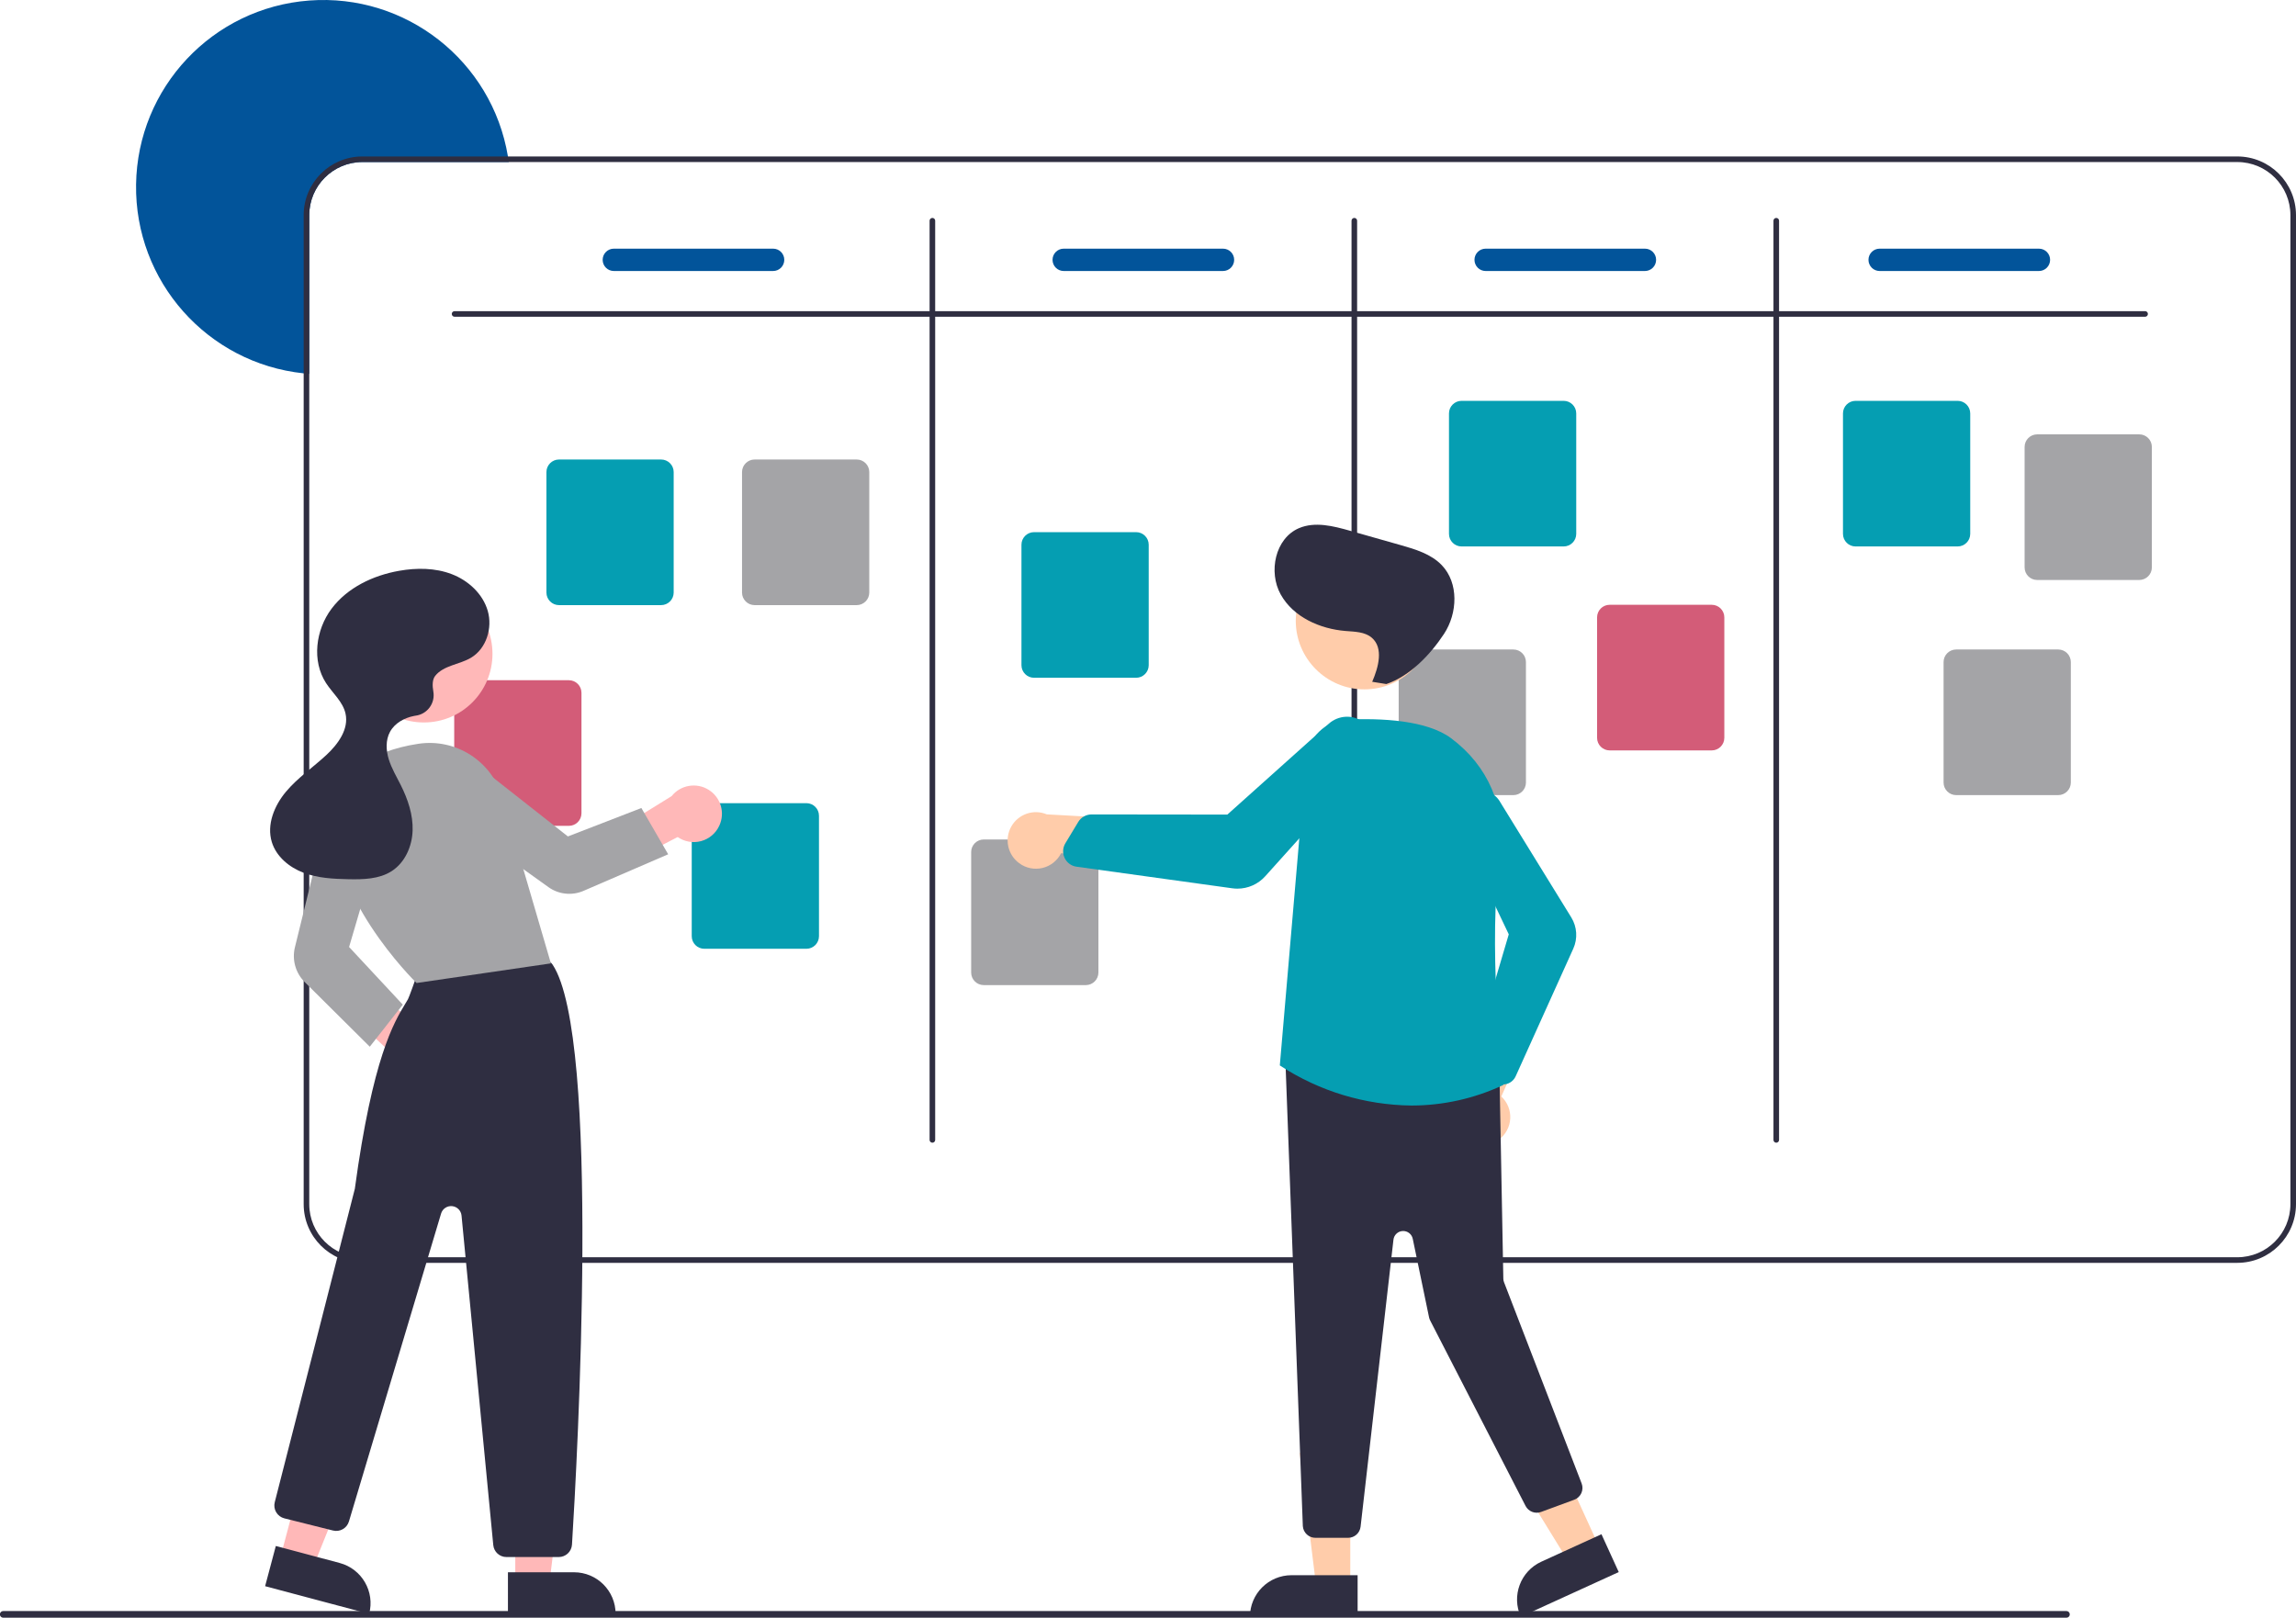
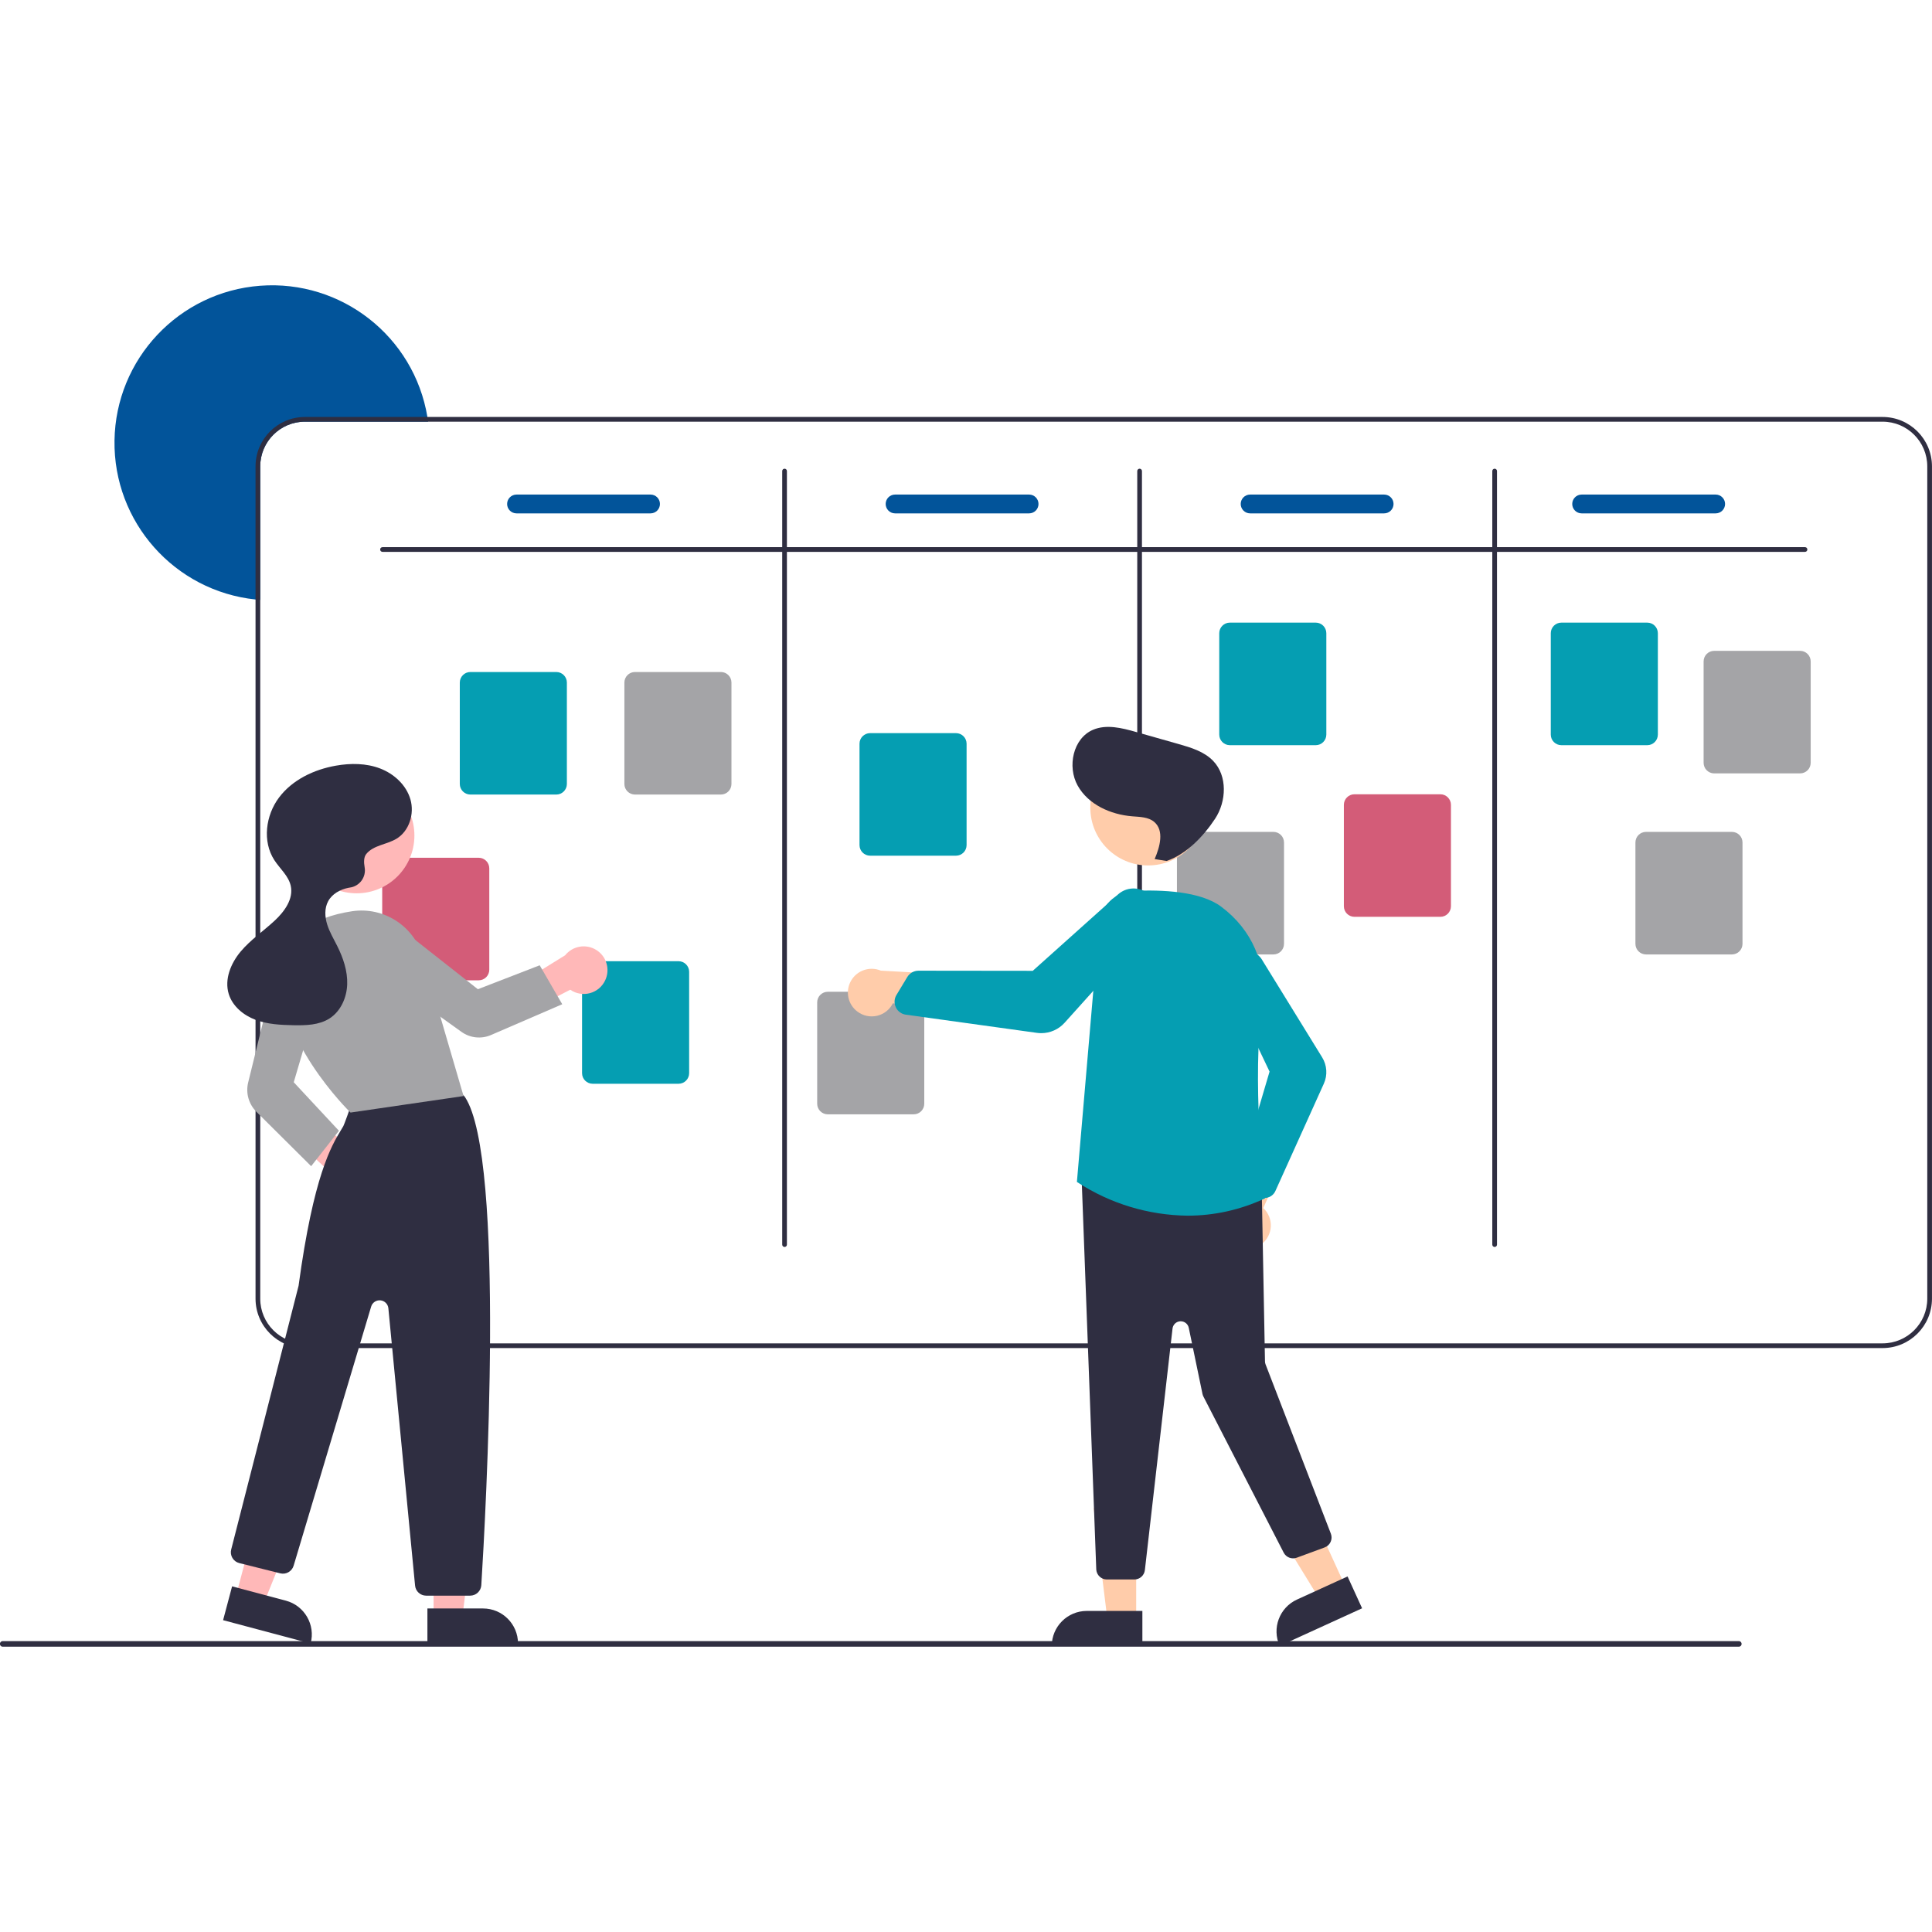
- <svg xmlns="http://www.w3.org/2000/svg" version="1.1" viewBox="0 0 821.676 579.01" height="579.01" width="821.676" data-name="Layer 1" id="afc98551-3d88-4acb-87ed-36f06011ac7a">
+ <svg xmlns="http://www.w3.org/2000/svg" id="afc98551-3d88-4acb-87ed-36f06011ac7a" data-name="Layer 1" width="821.68" height="821.69" viewBox="0 0 821.68 821.69" version="1.1">
  <defs id="defs107">
    </defs>
-   <path style="fill:#02549a;fill-opacity:1" id="path10" fill="#f2f2f2" transform="translate(-189.1619 -160.4952)" d="M371.238,218.495h-52.4a19.017,19.017,0,0,0-19,19v56.81c-.67-.04-1.34-.1-2-.18a66.999,66.999,0,1,1,73.1-77.63C371.048,217.155,371.148,217.825,371.238,218.495Z" />
-   <path style="fill:#2f2e41;fill-opacity:1" id="path12" fill="#3f3d56" transform="translate(-189.1619 -160.4952)" d="M989.838,216.495h-671a21.023,21.023,0,0,0-21,21v354a21.023,21.023,0,0,0,21,21h671a21.023,21.023,0,0,0,21-21v-354A21.023,21.023,0,0,0,989.838,216.495Zm19,375a19.017,19.017,0,0,1-19,19h-671a19.017,19.017,0,0,1-19-19v-354a19.017,19.017,0,0,1,19-19h671a19.017,19.017,0,0,1,19,19Z" />
-   <path style="fill:#2f2e41;fill-opacity:1" id="path14" fill="#3f3d56" transform="translate(-189.1619 -160.4952)" d="M956.838,273.865h-605a1,1,0,0,1,0-2h605a1,1,0,0,1,0,2Z" />
-   <path style="fill:#2f2e41;fill-opacity:1" id="path16" fill="#3f3d56" transform="translate(-189.1619 -160.4952)" d="M522.838,569.495a1,1,0,0,1-1-1v-329a1,1,0,1,1,2,0v329A1,1,0,0,1,522.838,569.495Z" />
-   <path style="fill:#2f2e41;fill-opacity:1" id="path18" fill="#3f3d56" transform="translate(-189.1619 -160.4952)" d="M673.838,569.495a1,1,0,0,1-1-1v-329a1,1,0,1,1,2,0v329A1,1,0,0,1,673.838,569.495Z" />
-   <path style="fill:#2f2e41;fill-opacity:1" id="path20" fill="#3f3d56" transform="translate(-189.1619 -160.4952)" d="M824.838,569.495a1,1,0,0,1-1-1v-329a1,1,0,1,1,2,0v329A1,1,0,0,1,824.838,569.495Z" />
-   <path style="fill:#059eb2;fill-opacity:1" id="path22" fill="#5290a1" transform="translate(-189.1619 -160.4952)" d="M425.754,377.083h-36.54a4.505,4.505,0,0,1-4.5-4.5V329.463a4.505,4.505,0,0,1,4.5-4.5h36.54a4.505,4.505,0,0,1,4.5,4.5v43.12A4.505,4.505,0,0,1,425.754,377.083Z" />
-   <path style="fill:#059eb2;fill-opacity:1" id="path24" fill="#5290a1" transform="translate(-189.1619 -160.4952)" d="M477.754,500.083h-36.54a4.505,4.505,0,0,1-4.5-4.5V452.463a4.505,4.505,0,0,1,4.5-4.5h36.54a4.505,4.505,0,0,1,4.5,4.5v43.12A4.505,4.505,0,0,1,477.754,500.083Z" />
-   <path style="fill:#059eb2;fill-opacity:1" id="path26" fill="#5290a1" transform="translate(-189.1619 -160.4952)" d="M595.754,403.083h-36.54a4.505,4.505,0,0,1-4.5-4.5V355.463a4.505,4.505,0,0,1,4.5-4.5h36.54a4.505,4.505,0,0,1,4.5,4.5v43.12A4.505,4.505,0,0,1,595.754,403.083Z" />
-   <path style="fill:#059eb2;fill-opacity:1" id="path28" fill="#5290a1" transform="translate(-189.1619 -160.4952)" d="M748.754,356.083h-36.54a4.505,4.505,0,0,1-4.5-4.5V308.463a4.505,4.505,0,0,1,4.5-4.5h36.54a4.505,4.505,0,0,1,4.5,4.5v43.12A4.505,4.505,0,0,1,748.754,356.083Z" />
-   <path style="fill:#059eb2;fill-opacity:1" id="path30" fill="#5290a1" transform="translate(-189.1619 -160.4952)" d="M889.754,356.083h-36.54a4.505,4.505,0,0,1-4.5-4.5V308.463a4.505,4.505,0,0,1,4.5-4.5h36.54a4.505,4.505,0,0,1,4.5,4.5v43.12A4.505,4.505,0,0,1,889.754,356.083Z" />
-   <path style="fill:#a4a4a7;fill-opacity:1" id="path32" fill="#e6e6e6" transform="translate(-189.1619 -160.4952)" d="M954.754,368.083h-36.54a4.505,4.505,0,0,1-4.5-4.5V320.463a4.505,4.505,0,0,1,4.5-4.5h36.54a4.505,4.505,0,0,1,4.5,4.5v43.12A4.505,4.505,0,0,1,954.754,368.083Z" />
-   <path style="fill:#a4a4a7;fill-opacity:1" id="path34" fill="#e6e6e6" transform="translate(-189.1619 -160.4952)" d="M925.754,445.083h-36.54a4.505,4.505,0,0,1-4.5-4.5V397.463a4.505,4.505,0,0,1,4.5-4.5h36.54a4.505,4.505,0,0,1,4.5,4.5v43.12A4.505,4.505,0,0,1,925.754,445.083Z" />
-   <path style="fill:#d35c78;fill-opacity:1" id="path36" fill="#ff6584" transform="translate(-189.1619 -160.4952)" d="M801.754,429.083h-36.54a4.505,4.505,0,0,1-4.5-4.5V381.463a4.505,4.505,0,0,1,4.5-4.5h36.54a4.505,4.505,0,0,1,4.5,4.5v43.12A4.505,4.505,0,0,1,801.754,429.083Z" />
-   <path style="fill:#a4a4a7;fill-opacity:1" id="path38" fill="#e6e6e6" transform="translate(-189.1619 -160.4952)" d="M730.754,445.083h-36.54a4.505,4.505,0,0,1-4.5-4.5V397.463a4.505,4.505,0,0,1,4.5-4.5h36.54a4.505,4.505,0,0,1,4.5,4.5v43.12A4.505,4.505,0,0,1,730.754,445.083Z" />
-   <path style="fill:#a4a4a7;fill-opacity:1" id="path40" fill="#e6e6e6" transform="translate(-189.1619 -160.4952)" d="M577.754,513.083h-36.54a4.505,4.505,0,0,1-4.5-4.5V465.463a4.505,4.505,0,0,1,4.5-4.5h36.54a4.505,4.505,0,0,1,4.5,4.5v43.12A4.505,4.505,0,0,1,577.754,513.083Z" />
-   <path style="fill:#d35c78;fill-opacity:1" id="path42" fill="#ff6584" transform="translate(-189.1619 -160.4952)" d="M392.754,456.083h-36.54a4.505,4.505,0,0,1-4.5-4.5V408.463a4.505,4.505,0,0,1,4.5-4.5h36.54a4.505,4.505,0,0,1,4.5,4.5v43.12A4.505,4.505,0,0,1,392.754,456.083Z" />
-   <path style="fill:#a4a4a7;fill-opacity:1" id="path44" fill="#e6e6e6" transform="translate(-189.1619 -160.4952)" d="M495.754,377.083h-36.54a4.505,4.505,0,0,1-4.5-4.5V329.463a4.505,4.505,0,0,1,4.5-4.5h36.54a4.505,4.505,0,0,1,4.5,4.5v43.12A4.505,4.505,0,0,1,495.754,377.083Z" />
-   <path style="fill:#02549a;fill-opacity:1" id="path46" fill="#ccc" transform="translate(-189.1619 -160.4952)" d="M465.838,257.495h-57a4,4,0,0,1,0-8h57a4,4,0,0,1,0,8Z" />
-   <path style="fill:#02549a;fill-opacity:1" id="path48" fill="#ccc" transform="translate(-189.1619 -160.4952)" d="M626.838,257.495h-57a4,4,0,0,1,0-8h57a4,4,0,0,1,0,8Z" />
-   <path style="fill:#02549a;fill-opacity:1" id="path50" fill="#ccc" transform="translate(-189.1619 -160.4952)" d="M777.838,257.495h-57a4,4,0,0,1,0-8h57a4,4,0,0,1,0,8Z" />
-   <path style="fill:#02549a;fill-opacity:1" id="path52" fill="#ccc" transform="translate(-189.1619 -160.4952)" d="M918.838,257.495h-57a4,4,0,0,1,0-8h57a4,4,0,0,1,0,8Z" />
-   <path id="path54" fill="#ffb8b8" transform="translate(-189.1619 -160.4952)" d="M338.171,550.387A10.056,10.056,0,0,1,329.471,537.656L303.838,513.795l13.553-3.438,25.206,20.444a10.11,10.11,0,0,1-4.426,19.586Z" />
-   <polygon id="polygon56" fill="#ffb8b8" points="184.404 566.253 196.664 566.253 202.496 518.965 184.402 518.965 184.404 566.253" />
-   <path id="path58" fill="#2f2e41" transform="translate(591.28 1300.863) rotate(179.9974)" d="M370.939,723.245h38.531a0,0,0,0,1,0,0v14.887a0,0,0,0,1,0,0H385.826a14.887,14.887,0,0,1-14.887-14.887v0A0,0,0,0,1,370.939,723.245Z" />
-   <polygon id="polygon60" fill="#ffb8b8" points="100.345 557.401 112.193 560.555 129.994 516.359 112.509 511.705 100.345 557.401" />
-   <path id="path62" fill="#2f2e41" transform="matrix(-0.96635, -0.25722, 0.25722, -0.96635, 222.9961, 1345.388)" d="M285.307,718.541h38.531a0,0,0,0,1,0,0v14.887a0,0,0,0,1,0,0H300.194a14.887,14.887,0,0,1-14.887-14.887v0A0,0,0,0,1,285.307,718.541Z" />
-   <path id="path64" fill="#2f2e41" transform="translate(-189.1619 -160.4952)" d="M389.123,717.795H370.416a4.73,4.73,0,0,1-4.726-4.293L354.333,595.57a3.748,3.748,0,0,0-7.321-.715L314.039,705.055a4.742,4.742,0,0,1-5.7,3.246l-17.403-4.352a4.747,4.747,0,0,1-3.447-5.787c.284-1.11,28.411-111.028,28.656-112.158,6.373-46.968,13.997-59.554,18.093-66.314.339-.56.651-1.074.931-1.561.351-.608,2.512-6.645,3.884-10.564a4.79,4.79,0,0,1,2.435-2.978c17.211-8.802,37.347-2.709,43.109-.632a4.682,4.682,0,0,1,2.338,1.815c17.285,26.071,8.802,177.491,6.926,207.581A4.751,4.751,0,0,1,389.123,717.795Z" />
-   <circle id="circle66" fill="#ffb8b8" r="24.561" cy="234.024" cx="151.684" />
-   <path style="fill:#a4a4a7;fill-opacity:1" id="path68" fill="#ccc" transform="translate(-189.1619 -160.4952)" d="M338.244,512.333l-.177-.171c-.331-.32-33.056-32.38-28.821-62.024,1.811-12.68,12.07-20.781,29.668-23.431a27.135,27.135,0,0,1,30,19.121l17.4,59.484Z" />
-   <path style="fill:#a4a4a7;fill-opacity:1" id="path70" fill="#ccc" transform="translate(-189.1619 -160.4952)" d="M321.495,535.136l-23.318-23.171a13.137,13.137,0,0,1-3.48-12.392l11.289-45.919A10.354,10.354,0,0,1,319.165,446.254a10.411,10.411,0,0,1,6.809,12.794L314.09,499.444l19.218,20.637Z" />
-   <path id="path72" fill="#ffb8b8" transform="translate(-189.1619 -160.4952)" d="M446.566,456.058a10.056,10.056,0,0,1-14.884,4.029L400.553,476.221l1.376-13.706,27.597-17.079a10.11,10.11,0,0,1,17.04,10.621Z" />
-   <path style="fill:#a4a4a7;fill-opacity:1" id="path74" fill="#ccc" transform="translate(-189.1619 -160.4952)" d="M428.283,466.26l-30.346,13.114a12.809,12.809,0,0,1-12.477-1.338l-38.589-27.649A10.355,10.355,0,0,1,344.897,435.4a10.41,10.41,0,0,1,14.409-1.568l33.088,26.042,26.3-10.175Z" />
-   <path style="fill:#2f2e41;fill-opacity:1" id="path76" fill="#2f2e41" transform="translate(-189.1619 -160.4952)" d="M344.918,402.39c3.03-3.796,8.691-4.001,12.853-6.505,5.452-3.28,7.706-10.611,5.949-16.726s-6.938-10.881-12.878-13.16-12.549-2.307-18.816-1.206c-9.33,1.64-18.516,5.995-24.207,13.569s-7.139,18.666-1.981,26.612c2.37,3.652,6.029,6.667,6.975,10.917,1.242,5.58-2.671,10.961-6.864,14.846-4.777,4.426-10.257,8.133-14.442,13.123s-6.976,11.806-5.066,18.032c1.6,5.216,6.256,9.059,11.361,10.984s10.666,2.203,16.121,2.309c5.297.104,10.924-.025,15.386-2.881,4.777-3.058,7.328-8.858,7.516-14.527s-1.706-11.223-4.245-16.294c-1.513-3.023-3.273-5.953-4.278-9.18s-1.18-6.89.431-9.863c1.693-3.125,5.117-5.009,8.604-5.694.181-.036.373-.067.573-.096a7.398,7.398,0,0,0,6.333-8.628C343.847,405.808,343.881,403.689,344.918,402.39Z" />
-   <polygon style="fill:#ffccaa" id="polygon78" fill="#a0616a" points="483.229 567.3 470.969 567.3 465.137 520.012 483.231 520.013 483.229 567.3" />
-   <path id="path80" fill="#2f2e41" d="M462.212,563.797h23.644a0,0,0,0,1,0,0v14.887a0,0,0,0,1,0,0H447.325a0,0,0,0,1,0,0v0A14.887,14.887,0,0,1,462.212,563.797Z" />
-   <polygon style="fill:#ffccaa" id="polygon82" fill="#a0616a" points="572.184 553.413 561.033 558.506 536.079 517.917 552.538 510.399 572.184 553.413" />
-   <path id="path84" fill="#2f2e41" transform="translate(-422.5278 215.6884) rotate(-24.54855)" d="M743.47,716.962h23.644a0,0,0,0,1,0,0v14.887a0,0,0,0,1,0,0H728.583a0,0,0,0,1,0,0v0A14.887,14.887,0,0,1,743.47,716.962Z" />
-   <path style="fill:#ffccaa" id="path86" fill="#a0616a" transform="translate(-189.1619 -160.4952)" d="M725.643,568.352a10.056,10.056,0,0,0,.801-15.399l14.412-32.7-18.309,3.103-10.879,30.577a10.11,10.11,0,0,0,13.975,14.419Z" />
-   <path id="path88" fill="#2f2e41" d="m 482.448,550.418 h -11.712 a 4.517,4.517 0 0 1 -4.488,-4.174 l -6.387,-170.559 a 4.5,4.5 0 0 1 4.925,-4.805 l 67.735,7.193 a 4.501,4.501 0 0 1 4.062,4.394 l 1.419,75.235 a 3.492,3.492 0 0 0 0.234,1.193 l 27.785,72.053 a 4.499,4.499 0 0 1 -2.643,5.841 l -11.868,4.373 a 4.501,4.501 0 0 1 -5.557,-2.164 l -34.133,-66.369 a 4.475,4.475 0 0 1 -0.404,-1.143 l -5.831,-28.094 a 3.5,3.5 0 0 0 -6.904,0.312 l -11.762,102.724 a 4.499,4.499 0 0 1 -4.471,3.988 z" />
-   <circle style="fill:#ffccaa" id="circle90" fill="#a0616a" r="24.561" cy="222.178" cx="488.279" />
-   <path style="fill:#059eb2;fill-opacity:1" id="path92" fill="#5290a1" transform="translate(-189.1619 -160.4952)" d="M694.285,556.19a87.664,87.664,0,0,1-46.873-14.198l-.239-.165.025-.29,9.395-109.416a15.421,15.421,0,0,1,14.599-14.062c12.176-.56,28.531.146,37.286,6.667,13.231,9.854,19.608,24.694,17.496,40.712-4.38,33.219.582,78.029,1.162,83.029l.042.36-.33.151A77.266,77.266,0,0,1,694.285,556.19Z" />
-   <path style="fill:#059eb2;fill-opacity:1" id="path94" fill="#5290a1" transform="translate(-189.1619 -160.4952)" d="M727.022,548.653a5.007,5.007,0,0,1-3.681-1.622l-5.373-5.861a5.026,5.026,0,0,1-1.109-4.795l12.251-41.464-18.64-39.144a8.832,8.832,0,0,1-.604-5.879,8.809,8.809,0,0,1,16.313-2.084l25.295,41.042a11.951,11.951,0,0,1,.72,11.198l-20.61,45.665a4.988,4.988,0,0,1-3.766,2.88A5.054,5.054,0,0,1,727.022,548.653Z" />
-   <path style="fill:#ffccaa" id="path96" fill="#a0616a" transform="translate(-189.1619 -160.4952)" d="M553.9,469.448a10.056,10.056,0,0,0,14.999-3.578l35.438,4.596L596.192,453.778l-32.404-1.806a10.11,10.11,0,0,0-9.888,17.476Z" />
-   <path style="fill:#059eb2;fill-opacity:1" id="path98" fill="#5290a1" transform="translate(-189.1619 -160.4952)" d="M632.011,478.562a13.425,13.425,0,0,1-1.845-.127l-55.751-7.732a5.541,5.541,0,0,1-4.251-3.111,5.657,5.657,0,0,1-.318-.829h-0a5.564,5.564,0,0,1,.575-4.432l4.614-7.649a5.584,5.584,0,0,1,4.756-2.686h.008l48.596.056,36.294-32.517a9.868,9.868,0,0,1,6.107-2.5,9.835,9.835,0,0,1,7.373,16.815L641.953,474.128A13.364,13.364,0,0,1,632.011,478.562Z" />
-   <path id="path100" fill="#2f2e41" transform="translate(-189.1619 -160.4952)" d="M680.234,404.523c2.244-5.195,4.144-12.113-.161-15.785-2.497-2.13-6.094-2.135-9.365-2.4-9.217-.747-18.706-4.988-23.211-13.064s-1.989-20.084,6.51-23.728c5.729-2.456,12.297-.783,18.294.918l18.006,5.106c5.35,1.517,10.967,3.19,14.819,7.201,6.143,6.397,5.684,17.212.805,24.618s-12.226,15.131-20.638,17.943Z" />
-   <path style="fill:#2f2e41;fill-opacity:1" id="path102" fill="#3f3d56" transform="translate(-189.1619 -160.4952)" d="M928.647,739.505h-738.294a1.191,1.191,0,1,1,0-2.381h738.294a1.191,1.191,0,1,1,0,2.381Z" />
+   <path d="m 182.08,179.34 h -52.4 a 19.017,19.017 0 0 0 -19,19 v 56.81 c -0.67,-0.04 -1.34,-0.1 -2,-0.18 A 66.999,66.999 0 1 1 181.78,177.34 c 0.11,0.66 0.21,1.33 0.3,2 z" fill="#f2f2f2" id="path10" style="fill:#02549a;fill-opacity:1" />
+   <path d="m 800.68,177.34 h -671 a 21.023,21.023 0 0 0 -21,21 v 354 a 21.023,21.023 0 0 0 21,21 h 671 a 21.023,21.023 0 0 0 21,-21 V 198.34 a 21.023,21.023 0 0 0 -21,-21 z m 19,375 a 19.017,19.017 0 0 1 -19,19 h -671 a 19.017,19.017 0 0 1 -19,-19 V 198.34 a 19.017,19.017 0 0 1 19,-19 h 671 a 19.017,19.017 0 0 1 19,19 z" fill="#3f3d56" id="path12" style="fill:#2f2e41;fill-opacity:1" />
+   <path d="m 767.68,234.71 h -605 a 1,1 0 0 1 0,-2 h 605 a 1,1 0 0 1 0,2 z" fill="#3f3d56" id="path14" style="fill:#2f2e41;fill-opacity:1" />
+   <path d="m 333.68,530.34 a 1,1 0 0 1 -1,-1 V 200.34 a 1,1 0 1 1 2,0 v 329 a 1,1 0 0 1 -1,1 z" fill="#3f3d56" id="path16" style="fill:#2f2e41;fill-opacity:1" />
+   <path d="m 484.68,530.34 a 1,1 0 0 1 -1,-1 V 200.34 a 1,1 0 1 1 2,0 v 329 a 1,1 0 0 1 -1,1 z" fill="#3f3d56" id="path18" style="fill:#2f2e41;fill-opacity:1" />
+   <path d="m 635.68,530.34 a 1,1 0 0 1 -1,-1 V 200.34 a 1,1 0 1 1 2,0 v 329 a 1,1 0 0 1 -1,1 z" fill="#3f3d56" id="path20" style="fill:#2f2e41;fill-opacity:1" />
+   <path d="m 236.595,337.927 h -36.54 a 4.505,4.505 0 0 1 -4.5,-4.5 V 290.308 a 4.505,4.505 0 0 1 4.5,-4.5 h 36.54 a 4.505,4.505 0 0 1 4.5,4.5 v 43.12 a 4.505,4.505 0 0 1 -4.5,4.5 z" fill="#5290a1" id="path22" style="fill:#059eb2;fill-opacity:1" />
+   <path d="m 288.595,460.927 h -36.54 a 4.505,4.505 0 0 1 -4.5,-4.5 V 413.308 a 4.505,4.505 0 0 1 4.5,-4.5 h 36.54 a 4.505,4.505 0 0 1 4.5,4.5 v 43.12 a 4.505,4.505 0 0 1 -4.5,4.5 z" fill="#5290a1" id="path24" style="fill:#059eb2;fill-opacity:1" />
+   <path d="m 406.595,363.927 h -36.54 a 4.505,4.505 0 0 1 -4.5,-4.5 V 316.308 a 4.505,4.505 0 0 1 4.5,-4.5 h 36.54 a 4.505,4.505 0 0 1 4.5,4.5 v 43.12 a 4.505,4.505 0 0 1 -4.5,4.5 z" fill="#5290a1" id="path26" style="fill:#059eb2;fill-opacity:1" />
+   <path d="m 559.595,316.927 h -36.54 a 4.505,4.505 0 0 1 -4.5,-4.5 V 269.308 a 4.505,4.505 0 0 1 4.5,-4.5 h 36.54 a 4.505,4.505 0 0 1 4.5,4.5 v 43.12 a 4.505,4.505 0 0 1 -4.5,4.5 z" fill="#5290a1" id="path28" style="fill:#059eb2;fill-opacity:1" />
+   <path d="m 700.595,316.927 h -36.54 a 4.505,4.505 0 0 1 -4.5,-4.5 V 269.308 a 4.505,4.505 0 0 1 4.5,-4.5 h 36.54 a 4.505,4.505 0 0 1 4.5,4.5 v 43.12 a 4.505,4.505 0 0 1 -4.5,4.5 z" fill="#5290a1" id="path30" style="fill:#059eb2;fill-opacity:1" />
+   <path d="m 765.595,328.927 h -36.54 a 4.505,4.505 0 0 1 -4.5,-4.5 V 281.308 a 4.505,4.505 0 0 1 4.5,-4.5 h 36.54 a 4.505,4.505 0 0 1 4.5,4.5 v 43.12 a 4.505,4.505 0 0 1 -4.5,4.5 z" fill="#e6e6e6" id="path32" style="fill:#a4a4a7;fill-opacity:1" />
+   <path d="m 736.595,405.927 h -36.54 a 4.505,4.505 0 0 1 -4.5,-4.5 V 358.308 a 4.505,4.505 0 0 1 4.5,-4.5 h 36.54 a 4.505,4.505 0 0 1 4.5,4.5 v 43.12 a 4.505,4.505 0 0 1 -4.5,4.5 z" fill="#e6e6e6" id="path34" style="fill:#a4a4a7;fill-opacity:1" />
+   <path d="m 612.595,389.927 h -36.54 a 4.505,4.505 0 0 1 -4.5,-4.5 V 342.308 a 4.505,4.505 0 0 1 4.5,-4.5 h 36.54 a 4.505,4.505 0 0 1 4.5,4.5 v 43.12 a 4.505,4.505 0 0 1 -4.5,4.5 z" fill="#ff6584" id="path36" style="fill:#d35c78;fill-opacity:1" />
+   <path d="m 541.595,405.927 h -36.54 a 4.505,4.505 0 0 1 -4.5,-4.5 V 358.308 a 4.505,4.505 0 0 1 4.5,-4.5 h 36.54 a 4.505,4.505 0 0 1 4.5,4.5 v 43.12 a 4.505,4.505 0 0 1 -4.5,4.5 z" fill="#e6e6e6" id="path38" style="fill:#a4a4a7;fill-opacity:1" />
+   <path d="m 388.595,473.927 h -36.54 a 4.505,4.505 0 0 1 -4.5,-4.5 V 426.308 a 4.505,4.505 0 0 1 4.5,-4.5 h 36.54 a 4.505,4.505 0 0 1 4.5,4.5 v 43.12 a 4.505,4.505 0 0 1 -4.5,4.5 z" fill="#e6e6e6" id="path40" style="fill:#a4a4a7;fill-opacity:1" />
+   <path d="m 203.595,416.927 h -36.54 a 4.505,4.505 0 0 1 -4.5,-4.5 V 369.308 a 4.505,4.505 0 0 1 4.5,-4.5 h 36.54 a 4.505,4.505 0 0 1 4.5,4.5 v 43.12 a 4.505,4.505 0 0 1 -4.5,4.5 z" fill="#ff6584" id="path42" style="fill:#d35c78;fill-opacity:1" />
+   <path d="m 306.595,337.927 h -36.54 a 4.505,4.505 0 0 1 -4.5,-4.5 V 290.308 a 4.505,4.505 0 0 1 4.5,-4.5 h 36.54 a 4.505,4.505 0 0 1 4.5,4.5 v 43.12 a 4.505,4.505 0 0 1 -4.5,4.5 z" fill="#e6e6e6" id="path44" style="fill:#a4a4a7;fill-opacity:1" />
+   <path d="m 276.68,218.34 h -57 a 4,4 0 0 1 0,-8 h 57 a 4,4 0 0 1 0,8 z" fill="#ccc" id="path46" style="fill:#02549a;fill-opacity:1" />
+   <path d="m 437.68,218.34 h -57 a 4,4 0 0 1 0,-8 h 57 a 4,4 0 0 1 0,8 z" fill="#ccc" id="path48" style="fill:#02549a;fill-opacity:1" />
+   <path d="m 588.68,218.34 h -57 a 4,4 0 0 1 0,-8 h 57 a 4,4 0 0 1 0,8 z" fill="#ccc" id="path50" style="fill:#02549a;fill-opacity:1" />
+   <path d="m 729.68,218.34 h -57 a 4,4 0 0 1 0,-8 h 57 a 4,4 0 0 1 0,8 z" fill="#ccc" id="path52" style="fill:#02549a;fill-opacity:1" />
+   <path d="m 149.013,511.231 a 10.056,10.056 0 0 1 -8.7,-12.73 l -25.633,-23.861 13.553,-3.438 25.206,20.444 a 10.11,10.11 0 0 1 -4.426,19.586 z" fill="#ffb8b8" id="path54" />
+   <polygon transform="translate(0.00344066,121.34)" points="202.496,518.965 184.402,518.965 184.404,566.253 196.664,566.253 " fill="#ffb8b8" id="polygon56" />
+   <path d="m 220.311,698.976 -38.531,0.002 -6.8e-4,-14.887 23.644,-10e-4 a 14.887,14.887 0 0 1 14.888,14.886 v 0 z" fill="#2f2e41" id="path58" />
+   <polygon transform="translate(0.00344066,121.34)" points="129.994,516.359 112.509,511.705 100.345,557.401 112.193,560.555 " fill="#ffb8b8" id="polygon60" />
+   <path style="stroke-width:1" d="m 132.116,698.979 -37.234,-9.911 3.829,-14.386 22.848,6.082 a 14.887,14.887 0 0 1 10.557,18.215 v 0 z" fill="#2f2e41" id="path62" />
+   <path d="m 199.964,678.64 h -18.707 a 4.73,4.73 0 0 1 -4.726,-4.293 L 165.175,556.415 a 3.748,3.748 0 0 0 -7.321,-0.715 l -32.973,110.199 a 4.742,4.742 0 0 1 -5.7,3.246 l -17.403,-4.352 A 4.747,4.747 0 0 1 98.33,659.007 c 0.284,-1.11 28.411,-111.028 28.656,-112.158 6.373,-46.968 13.997,-59.554 18.093,-66.314 0.339,-0.56 0.651,-1.074 0.931,-1.561 0.351,-0.608 2.512,-6.645 3.884,-10.564 a 4.79,4.79 0 0 1 2.435,-2.978 c 17.211,-8.802 37.347,-2.709 43.109,-0.632 a 4.682,4.682 0 0 1 2.338,1.815 c 17.285,26.071 8.802,177.491 6.926,207.581 a 4.751,4.751 0 0 1 -4.738,4.443 z" fill="#2f2e41" id="path64" />
+   <circle cx="151.688" cy="355.364" r="24.561" fill="#ffb8b8" id="circle66" />
+   <path d="m 149.085,473.178 -0.177,-0.171 c -0.331,-0.32 -33.056,-32.38 -28.821,-62.024 1.811,-12.68 12.07,-20.781 29.668,-23.431 a 27.135,27.135 0 0 1 30,19.121 l 17.4,59.484 z" fill="#ccc" id="path68" style="fill:#a4a4a7;fill-opacity:1" />
+   <path d="m 132.336,495.981 -23.318,-23.171 a 13.137,13.137 0 0 1 -3.48,-12.392 l 11.289,-45.919 a 10.354,10.354 0 0 1 13.18,-7.4 10.411,10.411 0 0 1 6.809,12.794 l -11.884,40.396 19.218,20.637 z" fill="#ccc" id="path70" style="fill:#a4a4a7;fill-opacity:1" />
+   <path d="m 257.408,416.902 a 10.056,10.056 0 0 1 -14.884,4.029 l -31.129,16.134 1.376,-13.706 27.597,-17.079 a 10.11,10.11 0 0 1 17.04,10.621 z" fill="#ffb8b8" id="path72" />
+   <path d="m 239.125,427.105 -30.346,13.114 a 12.809,12.809 0 0 1 -12.477,-1.338 L 157.712,411.231 a 10.355,10.355 0 0 1 -1.974,-14.986 10.41,10.41 0 0 1 14.409,-1.568 l 33.088,26.042 26.3,-10.175 z" fill="#ccc" id="path74" style="fill:#a4a4a7;fill-opacity:1" />
+   <path d="m 155.759,363.235 c 3.03,-3.796 8.691,-4.001 12.853,-6.505 5.452,-3.28 7.706,-10.611 5.949,-16.726 -1.757,-6.115 -6.938,-10.881 -12.878,-13.16 -5.94,-2.279 -12.549,-2.307 -18.816,-1.206 -9.33,1.64 -18.516,5.995 -24.207,13.569 -5.69,7.574 -7.139,18.666 -1.981,26.612 2.37,3.652 6.029,6.667 6.975,10.917 1.242,5.58 -2.671,10.961 -6.864,14.846 -4.777,4.426 -10.257,8.133 -14.442,13.123 -4.185,4.99 -6.976,11.806 -5.066,18.032 1.6,5.216 6.256,9.059 11.361,10.984 5.106,1.925 10.666,2.203 16.121,2.309 5.297,0.104 10.924,-0.025 15.386,-2.881 4.777,-3.058 7.328,-8.858 7.516,-14.527 0.188,-5.669 -1.706,-11.223 -4.245,-16.294 -1.513,-3.023 -3.273,-5.953 -4.278,-9.18 -1.006,-3.228 -1.18,-6.89 0.431,-9.863 1.693,-3.125 5.117,-5.009 8.604,-5.694 0.181,-0.036 0.373,-0.067 0.573,-0.096 a 7.398,7.398 0 0 0 6.333,-8.628 c -0.397,-2.214 -0.363,-4.334 0.674,-5.633 z" fill="#2f2e41" id="path76" style="fill:#2f2e41;fill-opacity:1" />
+   <polygon transform="translate(0.00344066,121.34)" points="465.137,520.012 483.231,520.013 483.229,567.3 470.969,567.3 " fill="#a0616a" id="polygon78" style="fill:#ffccaa" />
+   <path d="m 462.215,685.137 h 23.644 v 14.887 h -38.531 v 0 a 14.887,14.887 0 0 1 14.887,-14.887 z" fill="#2f2e41" id="path80" />
+   <polygon transform="translate(0.00344066,121.34)" points="536.079,517.917 552.538,510.399 572.184,553.413 561.033,558.506 " fill="#a0616a" id="polygon82" style="fill:#ffccaa" />
+   <path d="m 551.615,680.298 21.507,-9.823 6.185,13.541 -35.048,16.008 v 0 a 14.887,14.887 0 0 1 7.356,-19.726 z" fill="#2f2e41" id="path84" />
+   <path d="m 536.485,529.197 a 10.056,10.056 0 0 0 0.801,-15.399 l 14.412,-32.7 -18.309,3.103 -10.879,30.577 a 10.11,10.11 0 0 0 13.975,14.419 z" fill="#a0616a" id="path86" style="fill:#ffccaa" />
+   <path d="m 482.451,671.758 h -11.712 a 4.517,4.517 0 0 1 -4.488,-4.174 l -6.387,-170.559 a 4.5,4.5 0 0 1 4.925,-4.805 l 67.735,7.193 a 4.501,4.501 0 0 1 4.062,4.394 l 1.419,75.235 a 3.492,3.492 0 0 0 0.234,1.193 l 27.785,72.053 a 4.499,4.499 0 0 1 -2.643,5.841 l -11.868,4.373 a 4.501,4.501 0 0 1 -5.557,-2.164 l -34.133,-66.369 a 4.475,4.475 0 0 1 -0.404,-1.143 l -5.831,-28.094 a 3.5,3.5 0 0 0 -6.904,0.312 l -11.762,102.724 a 4.499,4.499 0 0 1 -4.471,3.988 z" fill="#2f2e41" id="path88" />
+   <circle cx="488.283" cy="343.518" r="24.561" fill="#a0616a" id="circle90" style="fill:#ffccaa" />
+   <path d="m 505.126,517.034 a 87.664,87.664 0 0 1 -46.873,-14.198 l -0.239,-0.165 0.025,-0.29 9.395,-109.416 a 15.421,15.421 0 0 1 14.599,-14.062 c 12.176,-0.56 28.531,0.146 37.286,6.667 13.231,9.854 19.608,24.694 17.496,40.712 -4.38,33.219 0.582,78.029 1.162,83.029 l 0.042,0.36 -0.33,0.151 a 77.266,77.266 0 0 1 -32.562,7.21 z" fill="#5290a1" id="path92" style="fill:#059eb2;fill-opacity:1" />
+   <path d="m 537.863,509.498 a 5.007,5.007 0 0 1 -3.681,-1.622 l -5.373,-5.861 a 5.026,5.026 0 0 1 -1.109,-4.795 l 12.251,-41.464 -18.64,-39.144 a 8.832,8.832 0 0 1 -0.604,-5.879 8.809,8.809 0 0 1 16.313,-2.084 l 25.295,41.042 a 11.951,11.951 0 0 1 0.72,11.198 l -20.61,45.665 a 4.988,4.988 0 0 1 -3.766,2.88 5.054,5.054 0 0 1 -0.796,0.064 z" fill="#5290a1" id="path94" style="fill:#059eb2;fill-opacity:1" />
+   <path d="m 364.741,430.293 a 10.056,10.056 0 0 0 14.999,-3.578 l 35.438,4.596 -8.144,-16.688 -32.404,-1.806 a 10.11,10.11 0 0 0 -9.888,17.476 z" fill="#a0616a" id="path96" style="fill:#ffccaa" />
+   <path d="m 442.853,439.407 a 13.425,13.425 0 0 1 -1.845,-0.127 l -55.751,-7.732 a 5.541,5.541 0 0 1 -4.251,-3.111 5.657,5.657 0 0 1 -0.318,-0.829 h -2.5e-4 a 5.564,5.564 0 0 1 0.575,-4.432 l 4.614,-7.649 a 5.584,5.584 0 0 1 4.756,-2.686 h 0.008 l 48.596,0.056 36.294,-32.517 a 9.868,9.868 0 0 1 6.107,-2.5 9.835,9.835 0 0 1 7.373,16.815 l -36.216,40.278 a 13.364,13.364 0 0 1 -9.942,4.434 z" fill="#5290a1" id="path98" style="fill:#059eb2;fill-opacity:1" />
+   <path d="m 491.075,365.368 c 2.244,-5.195 4.144,-12.113 -0.161,-15.785 -2.497,-2.13 -6.094,-2.135 -9.365,-2.4 -9.217,-0.747 -18.706,-4.988 -23.211,-13.064 -4.505,-8.076 -1.989,-20.084 6.51,-23.728 5.729,-2.456 12.297,-0.783 18.294,0.918 l 18.006,5.106 c 5.35,1.517 10.967,3.19 14.819,7.201 6.143,6.397 5.684,17.212 0.805,24.618 -4.879,7.406 -12.226,15.131 -20.638,17.943 z" fill="#2f2e41" id="path100" />
+   <path d="M 739.488,700.35 H 1.194 a 1.191,1.191 0 1 1 0,-2.381 H 739.488 a 1.191,1.191 0 1 1 0,2.381 z" fill="#3f3d56" id="path102" style="fill:#2f2e41;fill-opacity:1" />
</svg>
